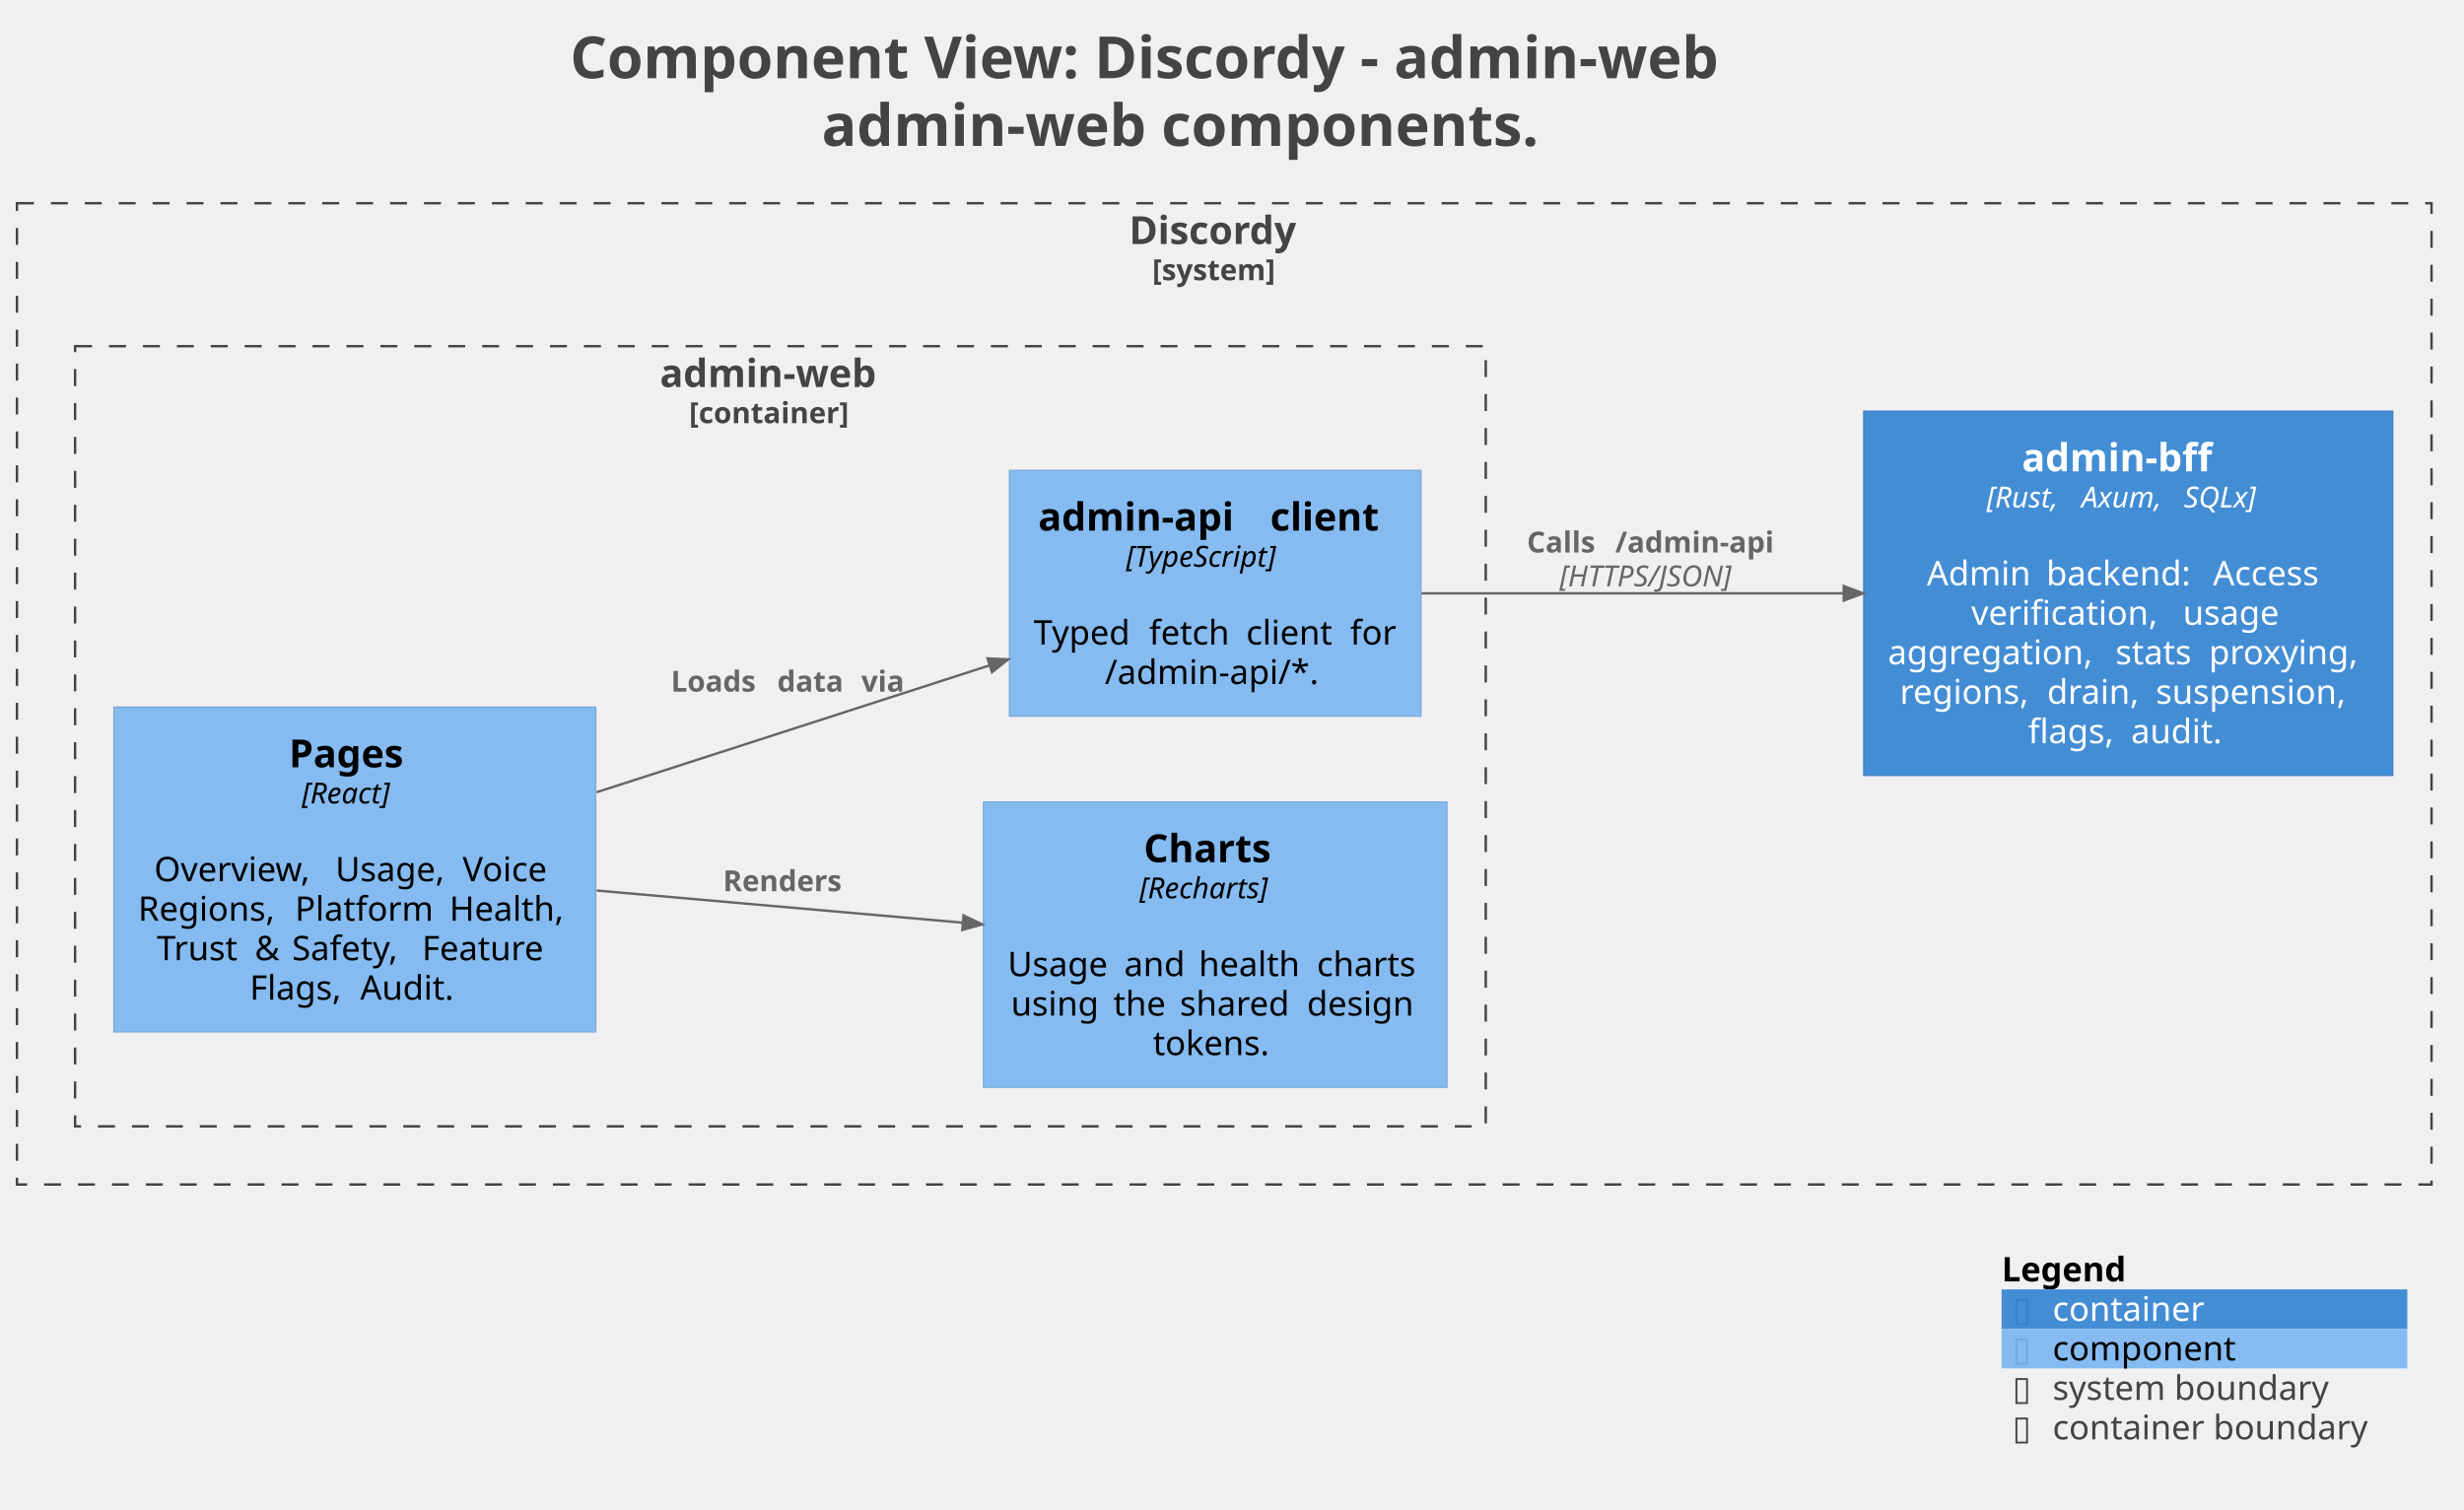
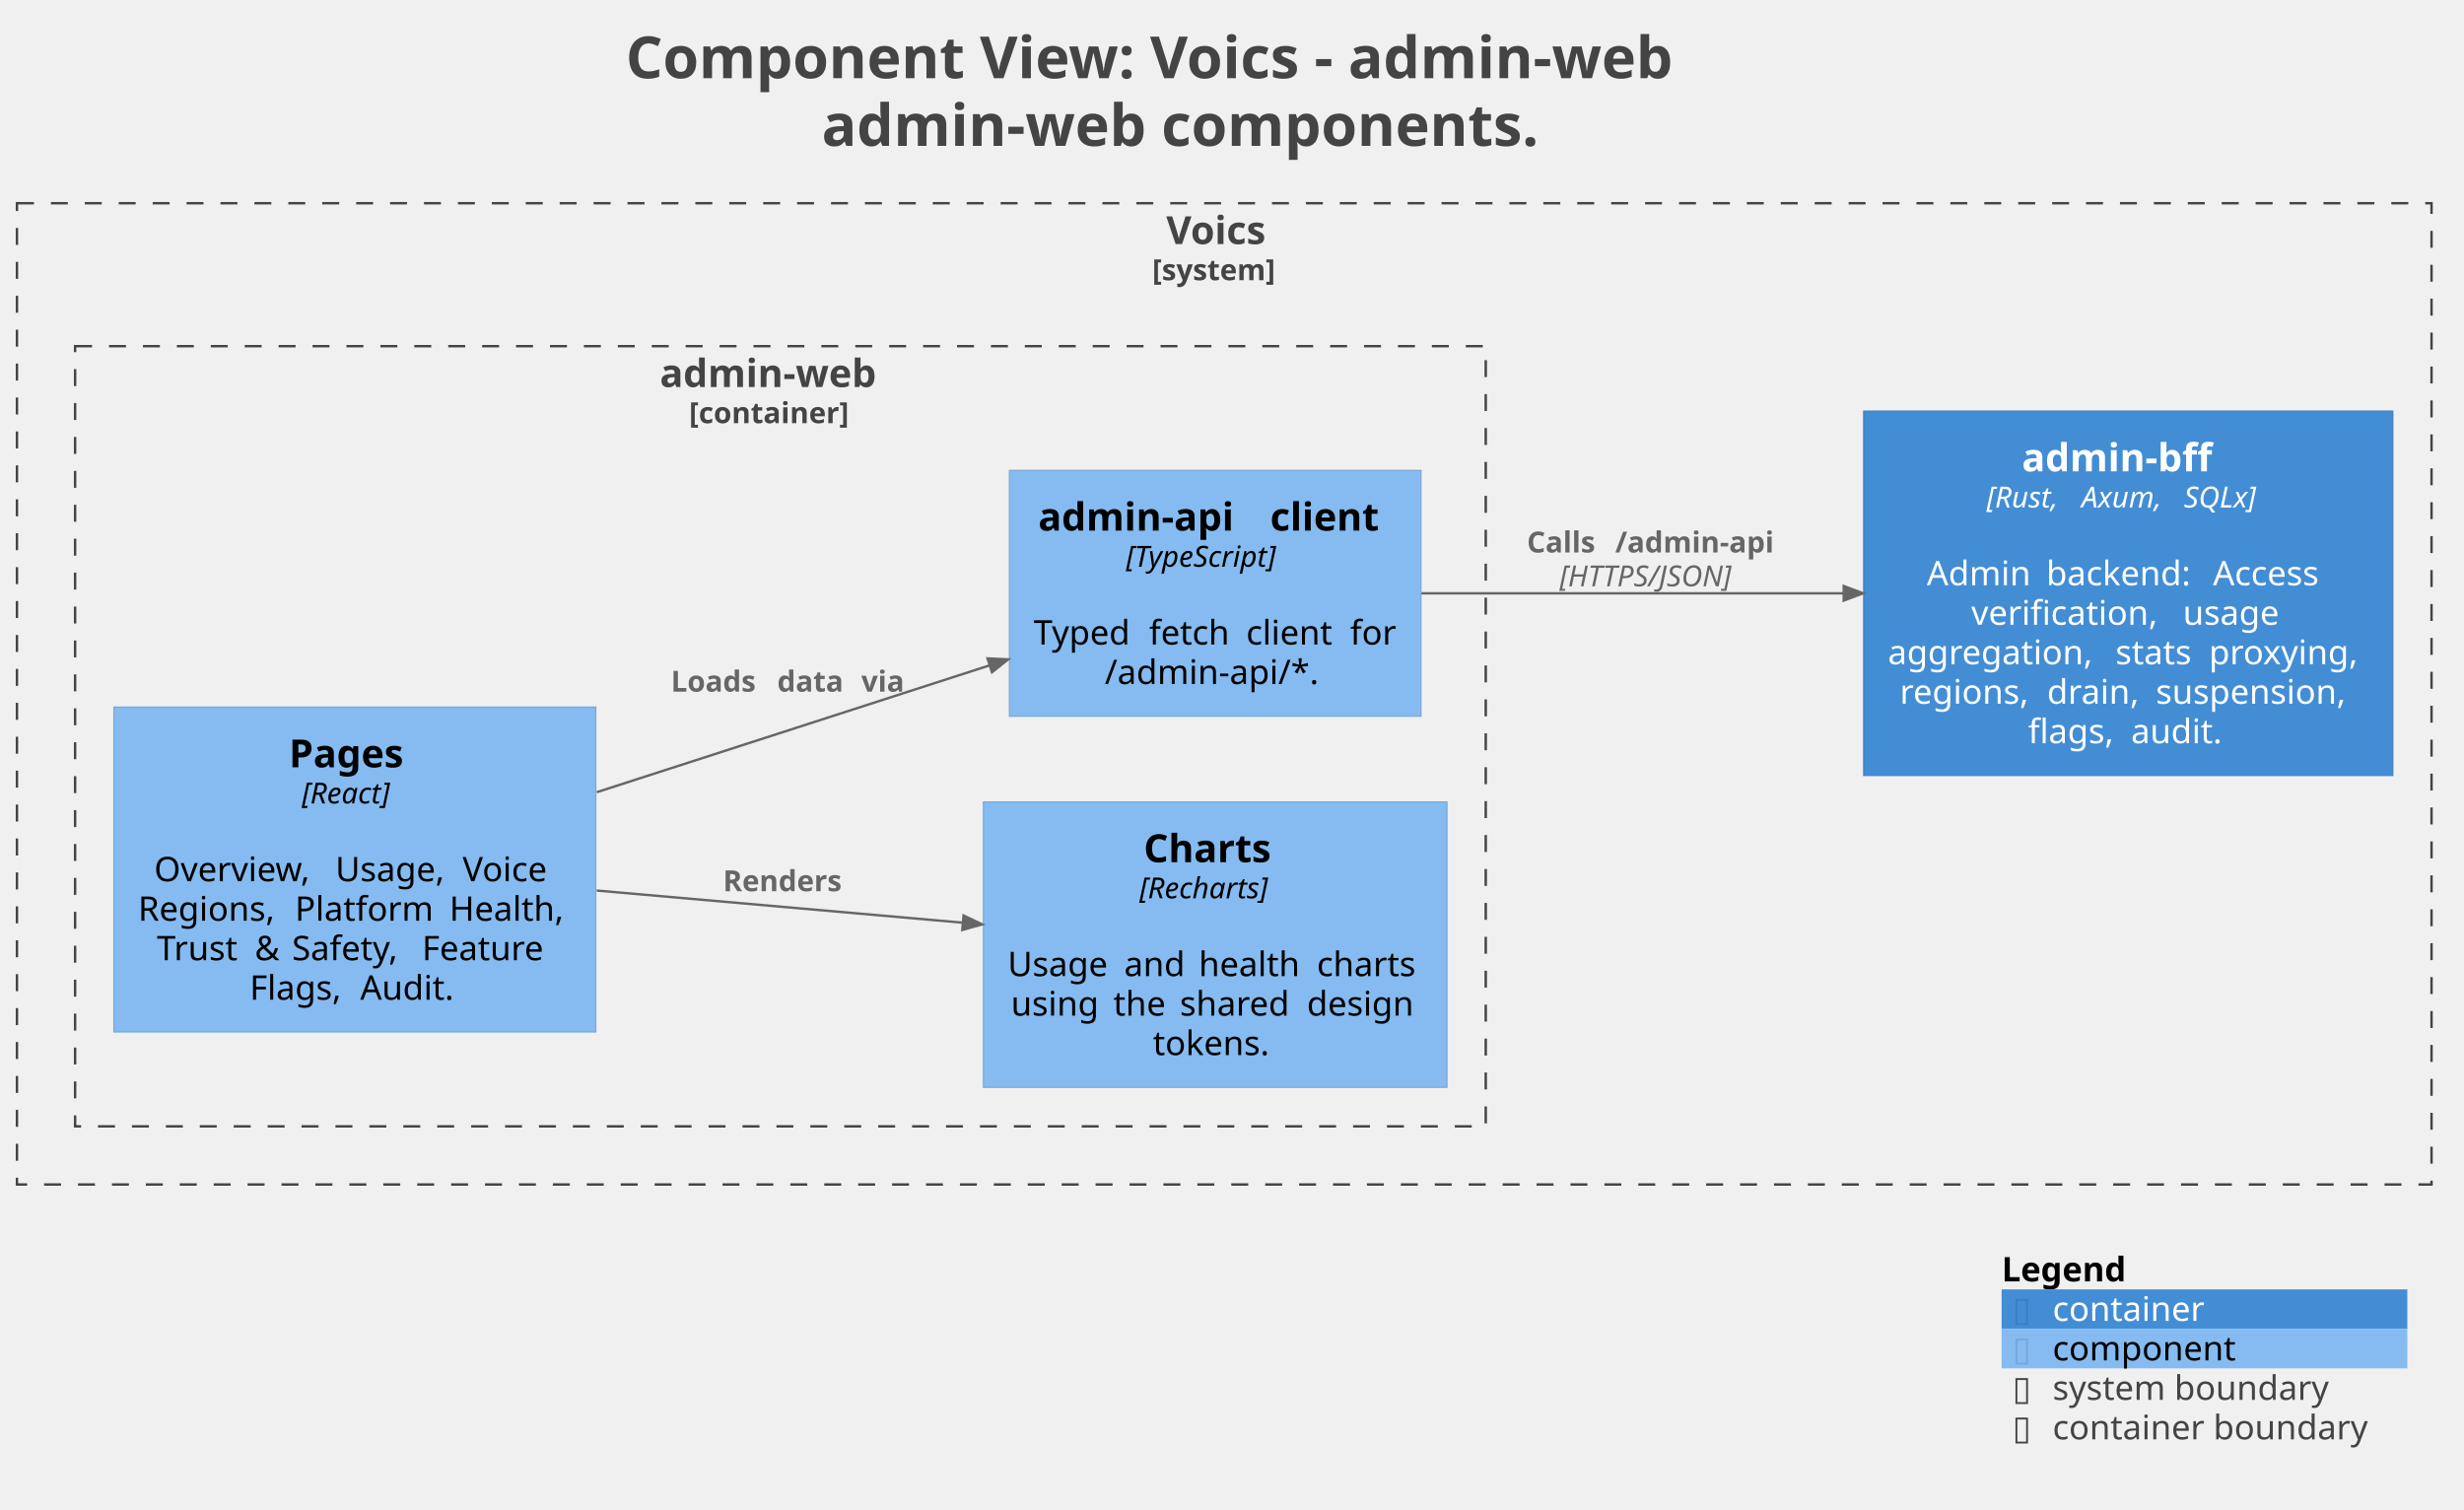
<svg xmlns="http://www.w3.org/2000/svg" version="1.1" data-diagram-type="DESCRIPTION" style="width:1017px;height:623px;background:#FFFFFF;" width="1017px" height="623px" viewBox="0 0 1017 623" zoomAndPan="magnify" preserveAspectRatio="none" contentStyleType="text/css">
  <defs />
  <g font-family="sans-serif" lengthAdjust="spacing">
    <g class="title" data-source-line="1">
-       <text x="235.288" y="32.277" fill="#444" font-size="24" textLength="540.023" font-weight="700">Component View: Discordy - admin-web</text>
+       <text x="258.292" y="32.277" fill="#444" font-size="24" textLength="494.016" font-weight="700">Component View: Voics - admin-web</text>
      <text x="339.122" y="60.215" fill="#444" font-size="24" textLength="332.355" font-weight="700">admin-web components.</text>
    </g>
-     <g class="cluster" data-qualified-name="Discordy_boundary" id="ent0001" data-source-line="1666">
+     <g class="cluster" data-qualified-name="Voics_boundary" id="ent0001" data-source-line="1666">
      <rect x="7" y="83.875" width="996.6" height="405" fill="none" style="stroke:#444;stroke-width:1;stroke-dasharray:7,7;" />
-       <text x="466.03" y="100.727" fill="#444" font-size="16" textLength="78.539" font-weight="700">Discordy</text>
+       <text x="481.366" y="100.727" fill="#444" font-size="16" textLength="47.867" font-weight="700">Voics</text>
      <text x="475.572" y="115.639" fill="#444" font-size="12" textLength="59.455" font-weight="700">[system]</text>
    </g>
-     <g class="cluster" data-qualified-name="Discordy_boundary.Discordy.adminweb_boundary" id="ent0002" data-source-line="1666">
+     <g class="cluster" data-qualified-name="Voics_boundary.Voics.adminweb_boundary" id="ent0002" data-source-line="1666">
      <rect x="31" y="142.875" width="582.23" height="322" fill="none" style="stroke:#444;stroke-width:1;stroke-dasharray:7,7;" />
      <text x="272.353" y="159.727" fill="#444" font-size="16" textLength="99.523" font-weight="700">admin-web</text>
      <text x="284.407" y="174.639" fill="#444" font-size="12" textLength="75.416" font-weight="700">[container]</text>
    </g>
-     <g class="entity" data-qualified-name="Discordy_boundary.Discordy.adminbff" id="ent0006" data-source-line="71">
+     <g class="entity" data-qualified-name="Voics_boundary.Voics.adminbff" id="ent0006" data-source-line="71">
      <rect x="769.23" y="169.685" width="218.379" height="150.375" fill="#438DD5" style="stroke:#3C7FC0;stroke-width:0.5;" />
      <text x="834.513" y="194.537" fill="#FFF" font-size="16" textLength="87.813" font-weight="700">admin-bff</text>
      <text x="819.931" y="209.449" fill="#FFF" font-size="12" textLength="35.396" font-style="italic">[Rust,</text>
      <text x="855.328" y="209.449" fill="#FFF" font-size="12" font-style="italic"> </text>
      <text x="859.142" y="209.449" fill="#FFF" font-size="12" textLength="38.42" font-style="italic">Axum,</text>
      <text x="897.562" y="209.449" fill="#FFF" font-size="12" font-style="italic"> </text>
      <text x="901.376" y="209.449" fill="#FFF" font-size="12" textLength="35.531" font-style="italic">SQLx]</text>
      <text x="876.194" y="225.274" fill="#FFF" font-size="14"> </text>
      <text x="795.271" y="241.571" fill="#FFF" font-size="14" textLength="44.864">Admin</text>
      <text x="840.135" y="241.571" fill="#FFF" font-size="14"> </text>
      <text x="844.585" y="241.571" fill="#FFF" font-size="14" textLength="64.36">backend:</text>
      <text x="908.945" y="241.571" fill="#FFF" font-size="14"> </text>
      <text x="913.396" y="241.571" fill="#FFF" font-size="14" textLength="48.173">Access</text>
      <text x="813.618" y="257.868" fill="#FFF" font-size="14" textLength="82.906">verification,</text>
      <text x="896.524" y="257.868" fill="#FFF" font-size="14"> </text>
      <text x="900.975" y="257.868" fill="#FFF" font-size="14" textLength="42.246">usage</text>
      <text x="779.23" y="274.164" fill="#FFF" font-size="14" textLength="89.455">aggregation,</text>
      <text x="868.685" y="274.164" fill="#FFF" font-size="14"> </text>
      <text x="873.135" y="274.164" fill="#FFF" font-size="14" textLength="34.146">stats</text>
      <text x="907.281" y="274.164" fill="#FFF" font-size="14"> </text>
      <text x="911.731" y="274.164" fill="#FFF" font-size="14" textLength="65.878">proxying,</text>
      <text x="784.135" y="290.461" fill="#FFF" font-size="14" textLength="56.328">regions,</text>
      <text x="840.463" y="290.461" fill="#FFF" font-size="14"> </text>
      <text x="844.913" y="290.461" fill="#FFF" font-size="14" textLength="40.435">drain,</text>
      <text x="885.348" y="290.461" fill="#FFF" font-size="14"> </text>
      <text x="889.798" y="290.461" fill="#FFF" font-size="14" textLength="82.906">suspension,</text>
      <text x="837.096" y="306.758" fill="#FFF" font-size="14" textLength="38.028">flags,</text>
      <text x="875.125" y="306.758" fill="#FFF" font-size="14"> </text>
      <text x="879.575" y="306.758" fill="#FFF" font-size="14" textLength="40.168">audit.</text>
    </g>
-     <g class="entity" data-qualified-name="Discordy_boundary.Discordy.adminweb_boundary.Discordy.adminweb.Pages" id="ent0003" data-source-line="78">
+     <g class="entity" data-qualified-name="Voics_boundary.Voics.adminweb_boundary.Voics.adminweb.Pages" id="ent0003" data-source-line="78">
      <rect x="47" y="291.835" width="198.91" height="134.078" fill="#85BBF0" style="stroke:#78A8D8;stroke-width:0.5;" />
      <text x="119.279" y="316.687" fill="#000" font-size="16" textLength="54.352" font-weight="700">Pages</text>
      <text x="124.585" y="331.599" fill="#000" font-size="12" textLength="43.74" font-style="italic">[React]</text>
      <text x="144.23" y="347.424" fill="#000" font-size="14"> </text>
      <text x="63.617" y="363.721" fill="#000" font-size="14" textLength="70.362">Overview,</text>
      <text x="133.979" y="363.721" fill="#000" font-size="14"> </text>
      <text x="138.43" y="363.721" fill="#000" font-size="14" textLength="48.07">Usage,</text>
      <text x="186.5" y="363.721" fill="#000" font-size="14"> </text>
      <text x="190.95" y="363.721" fill="#000" font-size="14" textLength="38.343">Voice</text>
      <text x="57" y="380.018" fill="#000" font-size="14" textLength="60.3">Regions,</text>
      <text x="117.3" y="380.018" fill="#000" font-size="14"> </text>
      <text x="121.75" y="380.018" fill="#000" font-size="14" textLength="59.288">Platform</text>
      <text x="181.038" y="380.018" fill="#000" font-size="14"> </text>
      <text x="185.488" y="380.018" fill="#000" font-size="14" textLength="50.422">Health,</text>
      <text x="64.735" y="396.314" fill="#000" font-size="14" textLength="35.964">Trust</text>
      <text x="100.699" y="396.314" fill="#000" font-size="14"> </text>
      <text x="105.149" y="396.314" fill="#000" font-size="14">&amp;</text>
      <text x="116.066" y="396.314" fill="#000" font-size="14"> </text>
      <text x="120.516" y="396.314" fill="#000" font-size="14" textLength="49.232">Safety,</text>
      <text x="169.749" y="396.314" fill="#000" font-size="14"> </text>
      <text x="174.199" y="396.314" fill="#000" font-size="14" textLength="53.977">Feature</text>
      <text x="103.071" y="412.611" fill="#000" font-size="14" textLength="41.152">Flags,</text>
      <text x="144.223" y="412.611" fill="#000" font-size="14"> </text>
      <text x="148.673" y="412.611" fill="#000" font-size="14" textLength="41.166">Audit.</text>
    </g>
-     <g class="entity" data-qualified-name="Discordy_boundary.Discordy.adminweb_boundary.Discordy.adminweb.Charts" id="ent0004" data-source-line="78">
+     <g class="entity" data-qualified-name="Voics_boundary.Voics.adminweb_boundary.Voics.adminweb.Charts" id="ent0004" data-source-line="78">
      <rect x="405.91" y="330.985" width="191.315" height="117.781" fill="#85BBF0" style="stroke:#78A8D8;stroke-width:0.5;" />
      <text x="472.072" y="355.837" fill="#000" font-size="16" textLength="58.992" font-weight="700">Charts</text>
      <text x="470.302" y="370.749" fill="#000" font-size="12" textLength="62.531" font-style="italic">[Recharts]</text>
      <text x="499.343" y="386.574" fill="#000" font-size="14"> </text>
      <text x="415.91" y="402.871" fill="#000" font-size="14" textLength="43.62">Usage</text>
      <text x="459.53" y="402.871" fill="#000" font-size="14"> </text>
      <text x="463.98" y="402.871" fill="#000" font-size="14" textLength="26.339">and</text>
      <text x="490.319" y="402.871" fill="#000" font-size="14"> </text>
      <text x="494.769" y="402.871" fill="#000" font-size="14" textLength="44.317">health</text>
      <text x="539.087" y="402.871" fill="#000" font-size="14"> </text>
      <text x="543.537" y="402.871" fill="#000" font-size="14" textLength="43.688">charts</text>
      <text x="417.274" y="419.168" fill="#000" font-size="14" textLength="37.816">using</text>
      <text x="455.09" y="419.168" fill="#000" font-size="14"> </text>
      <text x="459.54" y="419.168" fill="#000" font-size="14" textLength="22.976">the</text>
      <text x="482.516" y="419.168" fill="#000" font-size="14"> </text>
      <text x="486.966" y="419.168" fill="#000" font-size="14" textLength="48.002">shared</text>
      <text x="534.968" y="419.168" fill="#000" font-size="14"> </text>
      <text x="539.418" y="419.168" fill="#000" font-size="14" textLength="46.443">design</text>
      <text x="475.871" y="435.464" fill="#000" font-size="14" textLength="51.393">tokens.</text>
    </g>
-     <g class="entity" data-qualified-name="Discordy_boundary.Discordy.adminweb_boundary.Discordy.adminweb.adminapiclient" id="ent0005" data-source-line="78">
+     <g class="entity" data-qualified-name="Voics_boundary.Voics.adminweb_boundary.Voics.adminweb.adminapiclient" id="ent0005" data-source-line="78">
      <rect x="416.63" y="194.135" width="169.878" height="101.484" fill="#85BBF0" style="stroke:#78A8D8;stroke-width:0.5;" />
      <text x="428.526" y="218.987" fill="#000" font-size="16" textLength="90.172" font-weight="700">admin-api</text>
      <text x="518.698" y="218.987" fill="#000" font-size="16" font-weight="700"> </text>
      <text x="524.268" y="218.987" fill="#000" font-size="16" textLength="50.344" font-weight="700">client</text>
      <text x="464.769" y="233.899" fill="#000" font-size="12" textLength="73.6" font-style="italic">[TypeScript]</text>
      <text x="499.344" y="249.724" fill="#000" font-size="14"> </text>
      <text x="426.63" y="266.021" fill="#000" font-size="14" textLength="43.224">Typed</text>
      <text x="469.854" y="266.021" fill="#000" font-size="14"> </text>
      <text x="474.304" y="266.021" fill="#000" font-size="14" textLength="35.602">fetch</text>
      <text x="509.905" y="266.021" fill="#000" font-size="14"> </text>
      <text x="514.356" y="266.021" fill="#000" font-size="14" textLength="38.452">client</text>
      <text x="552.808" y="266.021" fill="#000" font-size="14"> </text>
      <text x="557.258" y="266.021" fill="#000" font-size="14" textLength="19.25">for</text>
      <text x="455.99" y="282.318" fill="#000" font-size="14" textLength="91.157">/admin-api/*.</text>
    </g>
    <g class="link" data-entity-1="ent0003" data-entity-2="ent0004" id="lnk7" data-source-line="1779" data-link-type="dependency">
-       <path d="M246.29,367.555 C296.07,371.925 348.181,376.494 397.441,380.824" style="stroke:#666;stroke-width:1;" fill="none" id="Discordy.adminweb.Pages-to-Discordy.adminweb.Charts" />
+       <path d="M246.29,367.555 C296.07,371.925 348.181,376.494 397.441,380.824" style="stroke:#666;stroke-width:1;" fill="none" id="Voics.adminweb.Pages-to-Voics.adminweb.Charts" />
      <polygon points="405.41,381.525,397.703,377.836,397.178,383.813,405.41,381.525" fill="#666" style="stroke:#666;stroke-width:1;stroke-linejoin:miter;stroke-miterlimit:10;" />
      <text x="298.41" y="367.824" fill="#666" font-size="12" textLength="55.711" font-weight="700">Renders</text>
    </g>
    <g class="link" data-entity-1="ent0003" data-entity-2="ent0005" id="lnk8" data-source-line="1779" data-link-type="dependency">
-       <path d="M246.29,326.965 C299.74,309.715 357.457,291.072 408.517,274.592" style="stroke:#666;stroke-width:1;" fill="none" id="Discordy.adminweb.Pages-to-Discordy.adminweb.adminapiclient" />
+       <path d="M246.29,326.965 C299.74,309.715 357.457,291.072 408.517,274.592" style="stroke:#666;stroke-width:1;" fill="none" id="Voics.adminweb.Pages-to-Voics.adminweb.adminapiclient" />
      <polygon points="416.13,272.135,407.595,271.737,409.438,277.447,416.13,272.135" fill="#666" style="stroke:#666;stroke-width:1;stroke-linejoin:miter;stroke-miterlimit:10;" />
      <text x="276.91" y="285.454" fill="#666" font-size="12" textLength="39.721" font-weight="700">Loads</text>
      <text x="316.631" y="285.454" fill="#666" font-size="12" font-weight="700"> </text>
      <text x="320.808" y="285.454" fill="#666" font-size="12" textLength="30.521" font-weight="700">data</text>
      <text x="351.33" y="285.454" fill="#666" font-size="12" font-weight="700"> </text>
      <text x="355.508" y="285.454" fill="#666" font-size="12" textLength="20.033" font-weight="700">via</text>
    </g>
    <g class="link" data-entity-1="ent0005" data-entity-2="ent0006" id="lnk9" data-source-line="1779" data-link-type="dependency">
-       <path d="M586.69,244.875 C640.55,244.875 702.95,244.875 760.99,244.875" style="stroke:#666;stroke-width:1;" fill="none" id="Discordy.adminweb.adminapiclient-to-Discordy.adminbff" />
+       <path d="M586.69,244.875 C640.55,244.875 702.95,244.875 760.99,244.875" style="stroke:#666;stroke-width:1;" fill="none" id="Voics.adminweb.adminapiclient-to-Voics.adminbff" />
      <polygon points="768.99,244.875,760.99,241.875,760.99,247.875,768.99,244.875" fill="#666" style="stroke:#666;stroke-width:1;stroke-linejoin:miter;stroke-miterlimit:10;" />
      <text x="630.23" y="228.014" fill="#666" font-size="12" textLength="32.273" font-weight="700">Calls</text>
      <text x="662.503" y="228.014" fill="#666" font-size="12" font-weight="700"> </text>
      <text x="666.681" y="228.014" fill="#666" font-size="12" textLength="72.012" font-weight="700">/admin-api</text>
      <text x="643.701" y="241.982" fill="#666" font-size="12" textLength="81.521" font-style="italic">[HTTPS/JSON]</text>
    </g>
    <g class="legend" data-source-line="1576">
      <rect x="826.154" y="515.875" width="167.446" height="16.297" fill="none" style="stroke:none;" />
      <text x="826.154" y="528.87" fill="#000" font-size="14" textLength="57.921" font-weight="700">Legend</text>
      <text x="888.949" y="528.87" fill="#FFF" font-size="14"> </text>
      <rect x="826.154" y="532.172" width="167.446" height="16.297" fill="#438DD5" style="stroke:none;" />
      <text x="830.604" y="545.167" fill="#3C7FC0" font-size="14">▯</text>
      <text x="838.308" y="545.167" fill="#FFF" font-size="14"> </text>
      <text x="847.208" y="545.167" fill="#FFF" font-size="14" textLength="66.336">container</text>
      <text x="917.995" y="545.167" fill="#FFF" font-size="14"> </text>
      <rect x="826.154" y="548.469" width="167.446" height="16.297" fill="#85BBF0" style="stroke:none;" />
      <text x="830.604" y="561.464" fill="#78A8D8" font-size="14">▯</text>
      <text x="838.308" y="561.464" fill="#FFF" font-size="14"> </text>
      <text x="847.208" y="561.464" fill="#000" font-size="14" textLength="79.201">component</text>
      <text x="930.86" y="561.464" fill="#FFF" font-size="14"> </text>
      <rect x="826.154" y="564.766" width="167.446" height="16.297" fill="none" style="stroke:none;" />
      <text x="830.604" y="577.761" fill="#444" font-size="14">▯</text>
      <text x="838.308" y="577.761" fill="#FFF" font-size="14"> </text>
      <text x="847.208" y="577.761" fill="#444" font-size="14" textLength="121.769">system boundary</text>
      <text x="973.427" y="577.761" fill="#FFF" font-size="14"> </text>
      <rect x="826.154" y="581.063" width="167.446" height="16.297" fill="none" style="stroke:none;" />
      <text x="830.604" y="594.058" fill="#444" font-size="14">▯</text>
      <text x="838.308" y="594.058" fill="#FFF" font-size="14"> </text>
      <text x="847.208" y="594.058" fill="#444" font-size="14" textLength="137.491">container boundary</text>
      <text x="989.15" y="594.058" fill="#FFF" font-size="14"> </text>
      <line x1="826.154" y1="515.875" x2="993.6" y2="515.875" style="stroke:none;" />
      <line x1="826.154" y1="532.172" x2="993.6" y2="532.172" style="stroke:none;" />
      <line x1="826.154" y1="548.469" x2="993.6" y2="548.469" style="stroke:none;" />
      <line x1="826.154" y1="564.766" x2="993.6" y2="564.766" style="stroke:none;" />
      <line x1="826.154" y1="581.063" x2="993.6" y2="581.063" style="stroke:none;" />
      <line x1="826.154" y1="597.359" x2="993.6" y2="597.359" style="stroke:none;" />
      <line x1="826.154" y1="515.875" x2="826.154" y2="597.359" style="stroke:none;" />
      <line x1="993.6" y1="515.875" x2="993.6" y2="597.359" style="stroke:none;" />
    </g>
  </g>
</svg>
